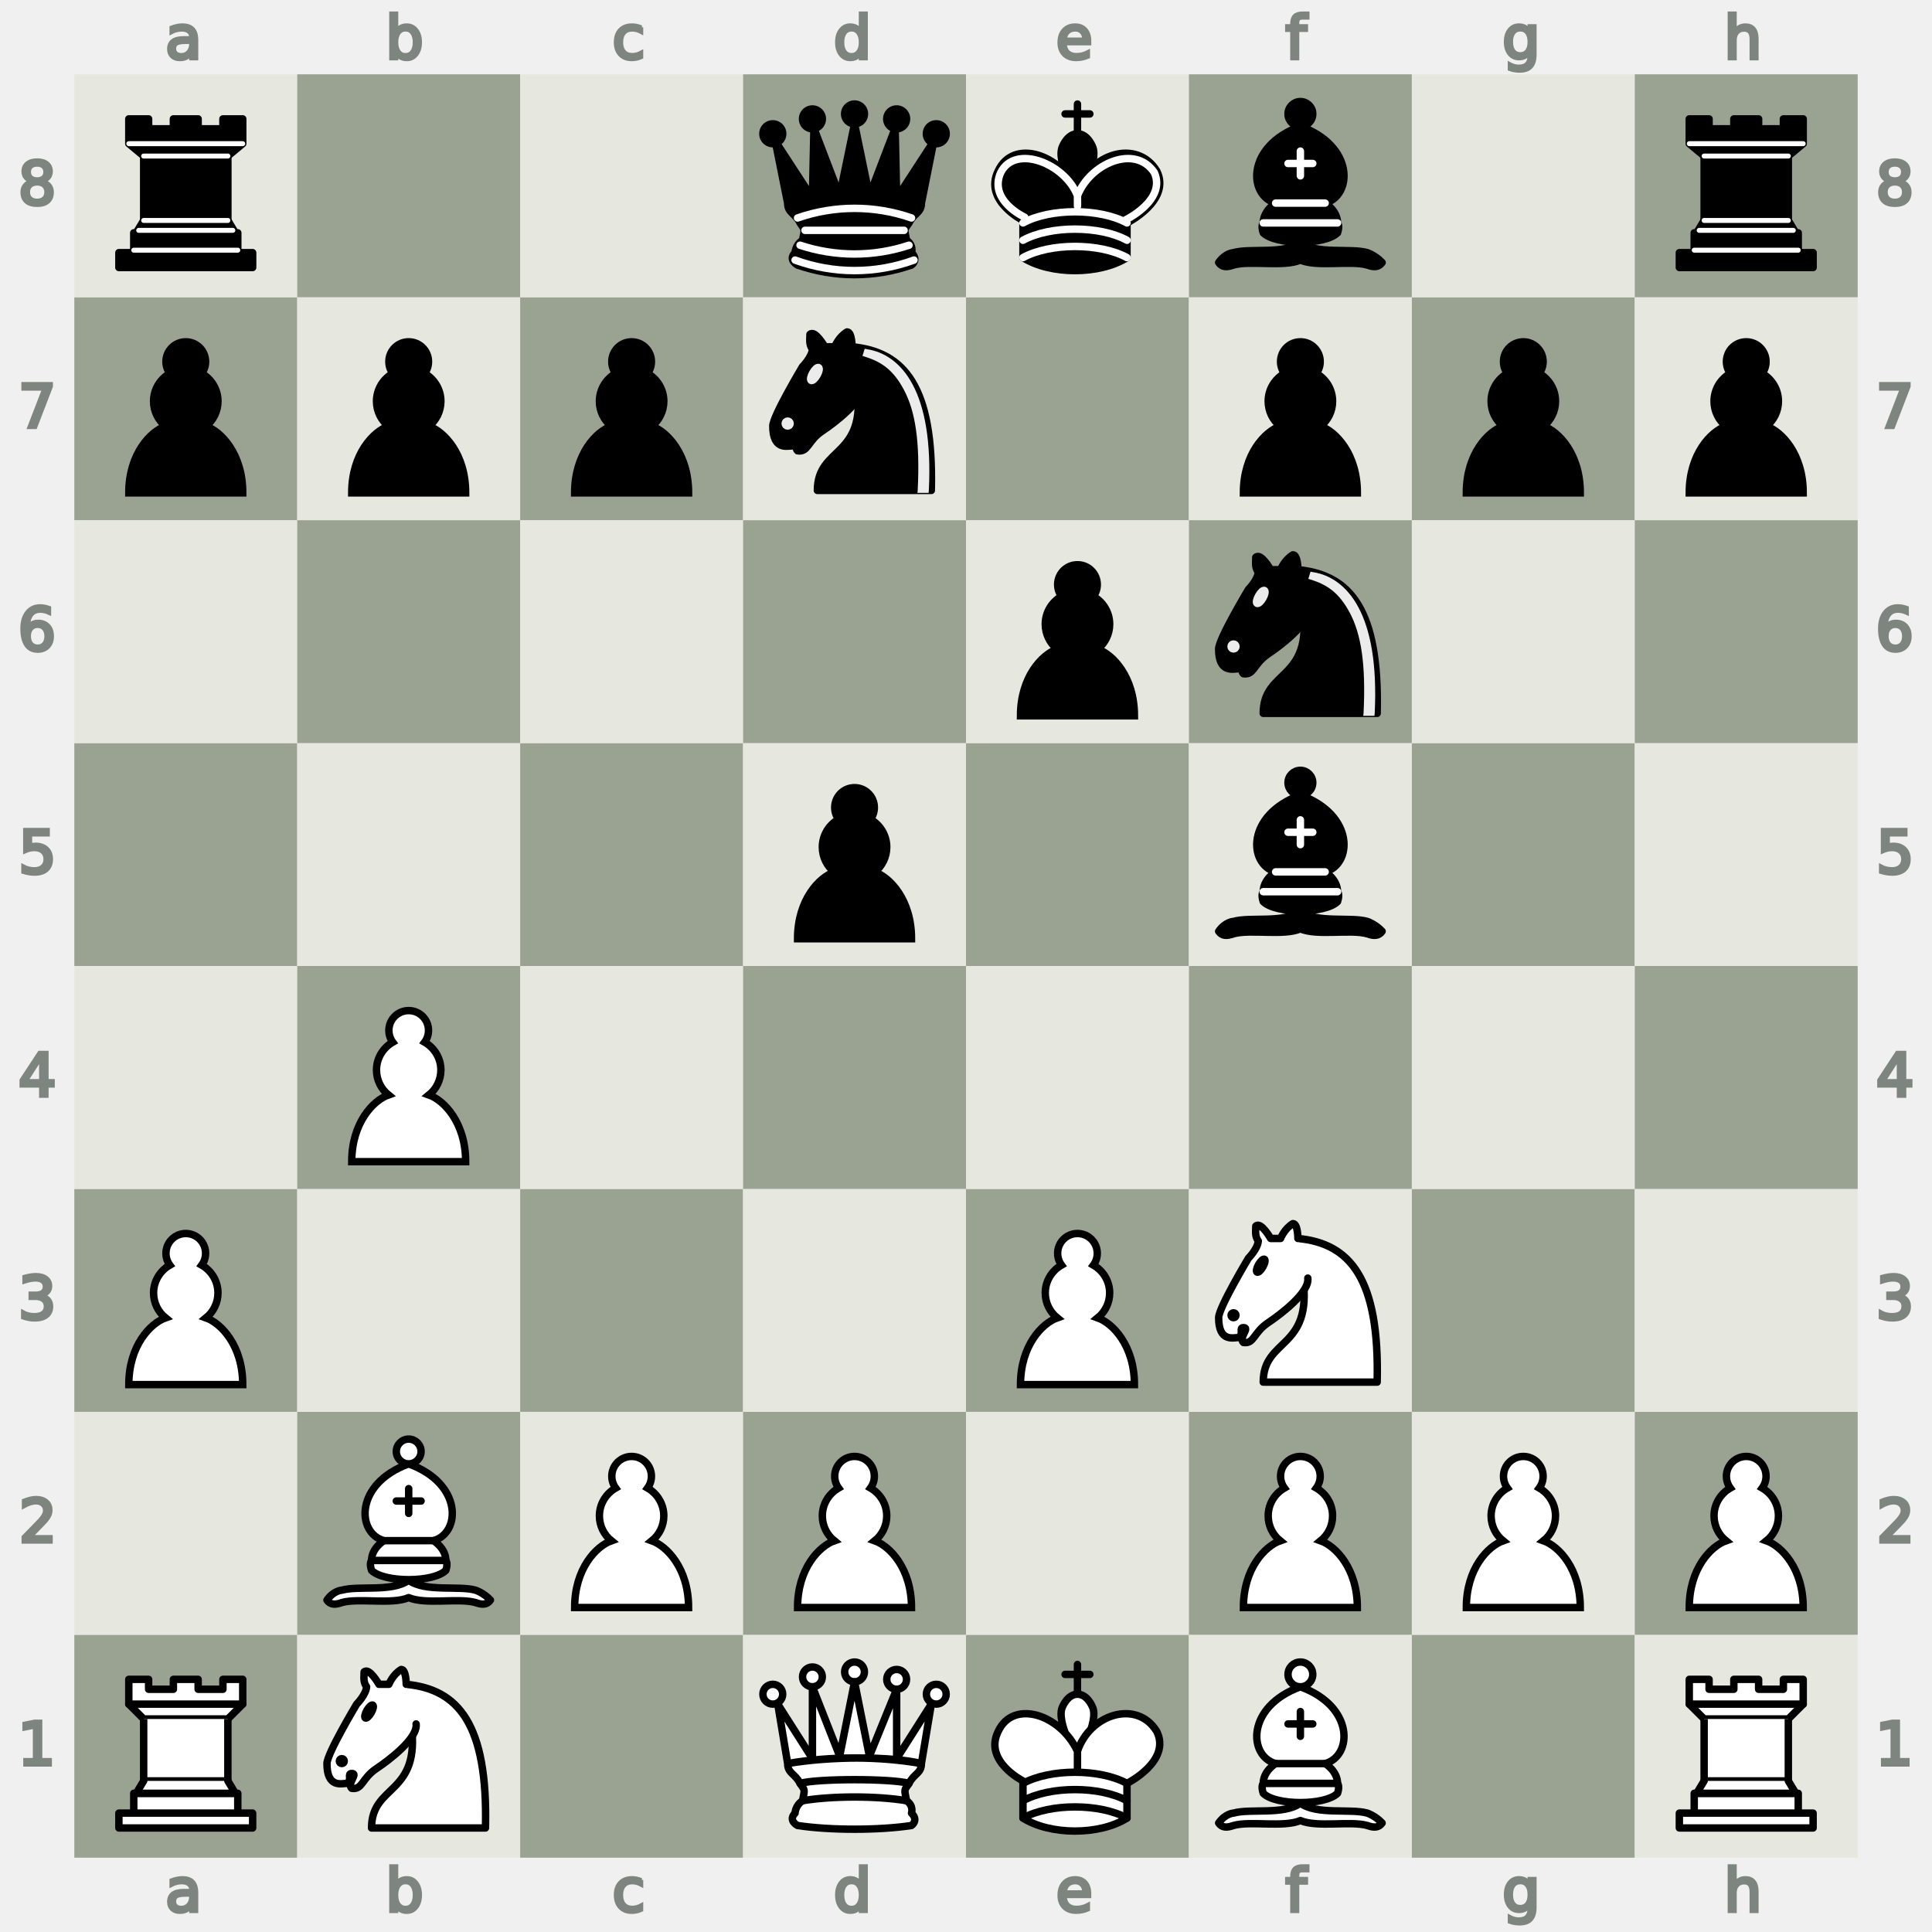
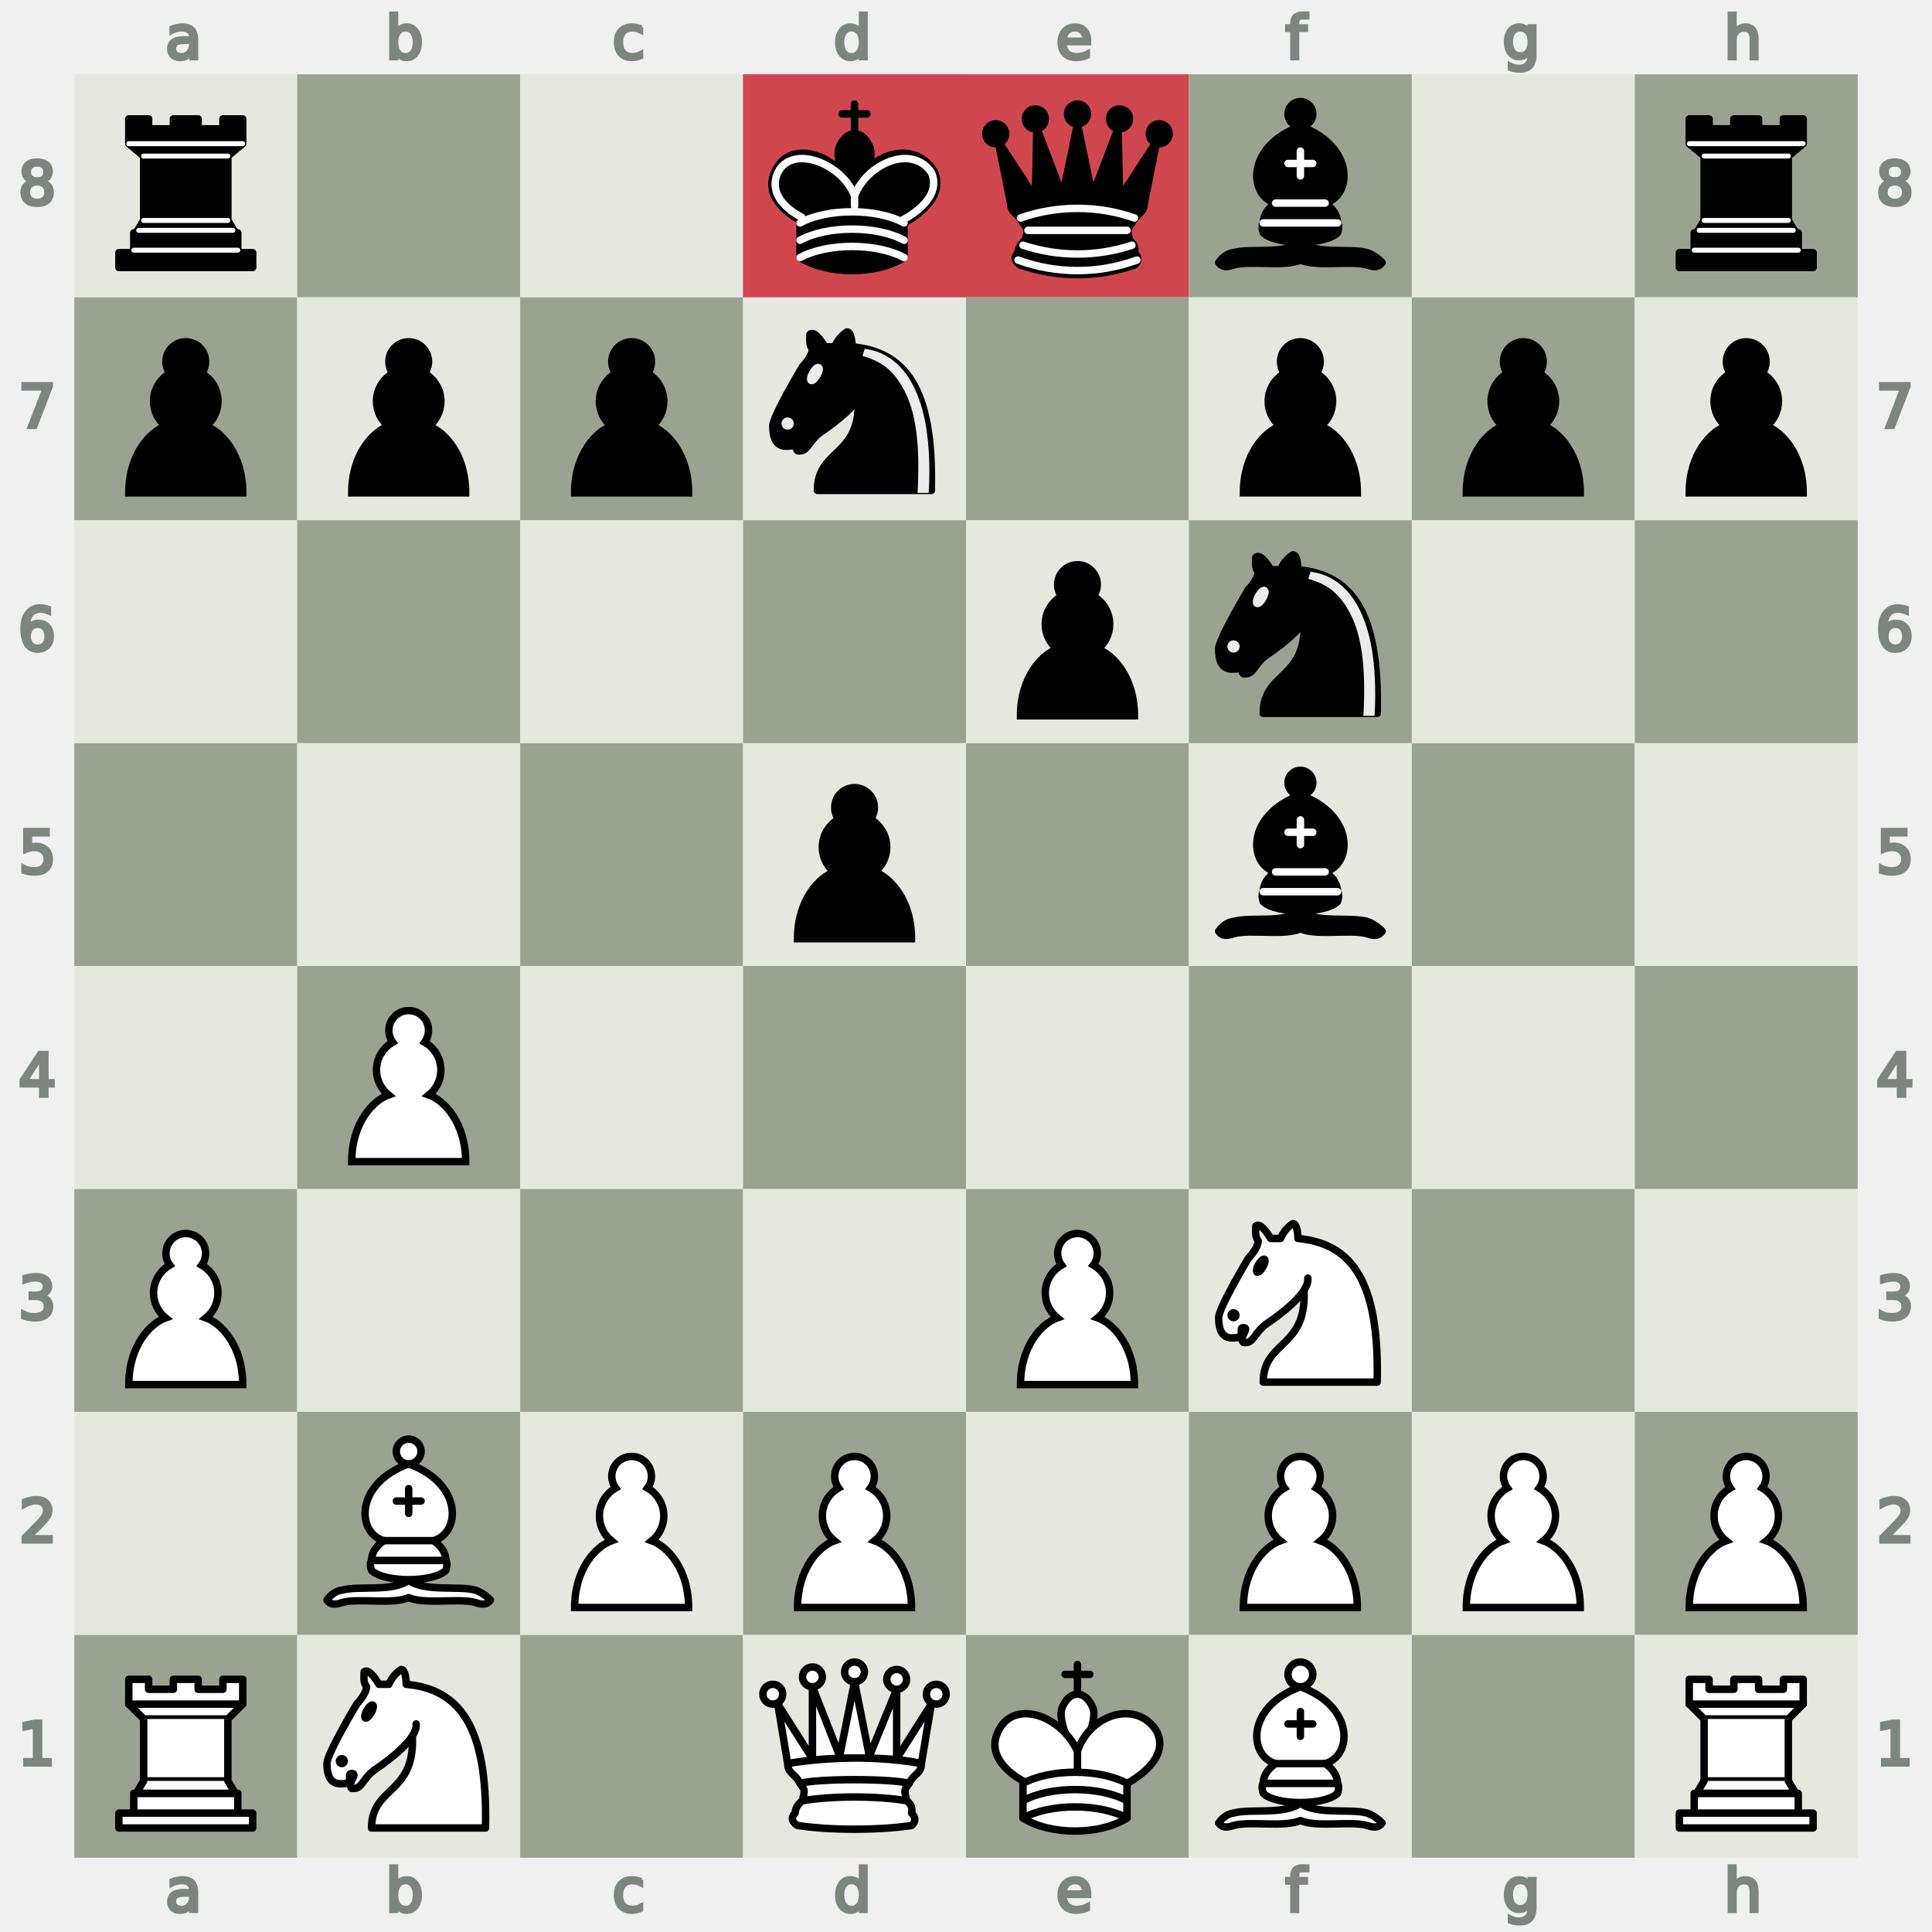
<svg xmlns="http://www.w3.org/2000/svg" xmlns:xlink="http://www.w3.org/1999/xlink" viewBox="0 0 390 390" width="360" height="360">
  <defs>
    <g id="white-pawn" class="white pawn">
      <path d="M22.5 9c-2.21 0-4 1.79-4 4 0 .89.29 1.71.78 2.38C17.33 16.5 16 18.59 16 21c0 2.03.94 3.84 2.41 5.03-3 1.06-7.41 5.55-7.41 13.47h23c0-7.92-4.41-12.41-7.41-13.47 1.47-1.19 2.41-3 2.41-5.03 0-2.41-1.33-4.5-3.28-5.62.49-.67.78-1.49.78-2.38 0-2.21-1.79-4-4-4z" fill="#fff" stroke="#000" stroke-width="1.5" stroke-linecap="round" />
    </g>
    <g id="white-knight" class="white knight" fill="none" fill-rule="evenodd" stroke="#000" stroke-width="1.5" stroke-linecap="round" stroke-linejoin="round">
      <path d="M 22,10 C 32.5,11 38.5,18 38,39 L 15,39 C 15,30 25,32.5 23,18" style="fill:#ffffff; stroke:#000000;" />
      <path d="M 24,18 C 24.38,20.91 18.45,25.37 16,27 C 13,29 13.18,31.34 11,31 C 9.958,30.06 12.41,27.96 11,28 C 10,28 11.19,29.23 10,30 C 9,30 5.997,31 6,26 C 6,24 12,14 12,14 C 12,14 13.89,12.1 14,10.5 C 13.27,9.506 13.5,8.5 13.5,7.5 C 14.5,6.5 16.5,10 16.5,10 L 18.5,10 C 18.5,10 19.28,8.008 21,7 C 22,7 22,10 22,10" style="fill:#ffffff; stroke:#000000;" />
      <path d="M 9.5 25.5 A 0.5 0.5 0 1 1 8.5,25.5 A 0.5 0.5 0 1 1 9.5 25.5 z" style="fill:#000000; stroke:#000000;" />
      <path d="M 15 15.5 A 0.5 1.5 0 1 1 14,15.5 A 0.5 1.5 0 1 1 15 15.5 z" transform="matrix(0.866,0.5,-0.5,0.866,9.693,-5.173)" style="fill:#000000; stroke:#000000;" />
    </g>
    <g id="white-bishop" class="white bishop" fill="none" fill-rule="evenodd" stroke="#000" stroke-width="1.5" stroke-linecap="round" stroke-linejoin="round">
      <g fill="#fff" stroke-linecap="butt">
        <path d="M9 36c3.39-.97 10.11.43 13.5-2 3.39 2.43 10.11 1.03 13.5 2 0 0 1.65.54 3 2-.68.97-1.65.99-3 .5-3.39-.97-10.11.46-13.5-1-3.39 1.46-10.11.03-13.5 1-1.354.49-2.323.47-3-.5 1.354-1.94 3-2 3-2zM15 32c2.5 2.5 12.5 2.5 15 0 .5-1.5 0-2 0-2 0-2.5-2.5-4-2.5-4 5.5-1.5 6-11.5-5-15.5-11 4-10.5 14-5 15.5 0 0-2.5 1.5-2.5 4 0 0-.5.5 0 2zM25 8a2.5 2.5 0 1 1-5 0 2.5 2.5 0 1 1 5 0z" />
      </g>
      <path d="M17.5 26h10M15 30h15m-7.5-14.5v5M20 18h5" stroke-linejoin="miter" />
    </g>
    <g id="white-rook" class="white rook" fill="#fff" fill-rule="evenodd" stroke="#000" stroke-width="1.5" stroke-linecap="round" stroke-linejoin="round">
      <path d="M9 39h27v-3H9v3zM12 36v-4h21v4H12zM11 14V9h4v2h5V9h5v2h5V9h4v5" stroke-linecap="butt" />
      <path d="M34 14l-3 3H14l-3-3" />
      <path d="M31 17v12.5H14V17" stroke-linecap="butt" stroke-linejoin="miter" />
      <path d="M31 29.5l1.5 2.5h-20l1.5-2.5" />
      <path d="M11 14h23" fill="none" stroke-linejoin="miter" />
    </g>
    <g id="white-queen" class="white queen" fill="#fff" fill-rule="evenodd" stroke="#000" stroke-width="1.5" stroke-linecap="round" stroke-linejoin="round">
      <path d="M8 12a2 2 0 1 1-4 0 2 2 0 1 1 4 0zM24.5 7.5a2 2 0 1 1-4 0 2 2 0 1 1 4 0zM41 12a2 2 0 1 1-4 0 2 2 0 1 1 4 0zM16 8.5a2 2 0 1 1-4 0 2 2 0 1 1 4 0zM33 9a2 2 0 1 1-4 0 2 2 0 1 1 4 0z" />
      <path d="M9 26c8.5-1.5 21-1.5 27 0l2-12-7 11V11l-5.5 13.5-3-15-3 15-5.5-14V25L7 14l2 12zM9 26c0 2 1.5 2 2.5 4 1 1.5 1 1 .5 3.5-1.5 1-1.5 2.5-1.5 2.5-1.5 1.5.5 2.5.5 2.5 6.5 1 16.5 1 23 0 0 0 1.5-1 0-2.5 0 0 .5-1.5-1-2.5-.5-2.5-.5-2 .5-3.5 1-2 2.5-2 2.5-4-8.5-1.5-18.5-1.5-27 0z" stroke-linecap="butt" />
      <path d="M11.5 30c3.5-1 18.5-1 22 0M12 33.5c6-1 15-1 21 0" fill="none" />
    </g>
    <g id="white-king" class="white king" fill="none" fill-rule="evenodd" stroke="#000" stroke-width="1.5" stroke-linecap="round" stroke-linejoin="round">
      <path d="M22.5 11.63V6M20 8h5" stroke-linejoin="miter" />
      <path d="M22.5 25s4.5-7.5 3-10.5c0 0-1-2.5-3-2.5s-3 2.5-3 2.5c-1.5 3 3 10.5 3 10.5" fill="#fff" stroke-linecap="butt" stroke-linejoin="miter" />
      <path d="M11.5 37c5.5 3.5 15.5 3.5 21 0v-7s9-4.5 6-10.5c-4-6.5-13.5-3.5-16 4V27v-3.5c-3.5-7.5-13-10.5-16-4-3 6 5 10 5 10V37z" fill="#fff" />
      <path d="M11.5 30c5.5-3 15.5-3 21 0m-21 3.5c5.5-3 15.5-3 21 0m-21 3.5c5.5-3 15.5-3 21 0" />
    </g>
    <g id="black-pawn" class="black pawn">
      <path d="M22.5 9c-2.21 0-4 1.79-4 4 0 .89.29 1.71.78 2.38C17.33 16.5 16 18.59 16 21c0 2.03.94 3.84 2.41 5.03-3 1.06-7.41 5.55-7.41 13.47h23c0-7.92-4.41-12.41-7.41-13.47 1.47-1.19 2.41-3 2.41-5.03 0-2.41-1.33-4.5-3.28-5.62.49-.67.78-1.49.78-2.38 0-2.21-1.79-4-4-4z" fill="#000" stroke="#000" stroke-width="1.5" stroke-linecap="round" />
    </g>
    <g id="black-knight" class="black knight" fill="none" fill-rule="evenodd" stroke="#000" stroke-width="1.5" stroke-linecap="round" stroke-linejoin="round">
      <path d="M 22,10 C 32.5,11 38.5,18 38,39 L 15,39 C 15,30 25,32.5 23,18" style="fill:#000000; stroke:#000000;" />
      <path d="M 24,18 C 24.38,20.91 18.45,25.37 16,27 C 13,29 13.18,31.34 11,31 C 9.958,30.06 12.41,27.96 11,28 C 10,28 11.19,29.23 10,30 C 9,30 5.997,31 6,26 C 6,24 12,14 12,14 C 12,14 13.89,12.1 14,10.5 C 13.27,9.506 13.5,8.5 13.5,7.5 C 14.5,6.5 16.5,10 16.5,10 L 18.5,10 C 18.5,10 19.28,8.008 21,7 C 22,7 22,10 22,10" style="fill:#000000; stroke:#000000;" />
      <path d="M 9.5 25.5 A 0.5 0.5 0 1 1 8.5,25.5 A 0.5 0.5 0 1 1 9.5 25.5 z" style="fill:#ececec; stroke:#ececec;" />
      <path d="M 15 15.5 A 0.5 1.5 0 1 1 14,15.5 A 0.5 1.5 0 1 1 15 15.5 z" transform="matrix(0.866,0.5,-0.5,0.866,9.693,-5.173)" style="fill:#ececec; stroke:#ececec;" />
      <path d="M 24.55,10.4 L 24.1,11.85 L 24.6,12 C 27.75,13 30.25,14.49 32.5,18.75 C 34.75,23.01 35.75,29.06 35.25,39 L 35.2,39.5 L 37.45,39.5 L 37.5,39 C 38,28.94 36.62,22.15 34.25,17.66 C 31.88,13.17 28.46,11.02 25.06,10.5 L 24.55,10.4 z " style="fill:#ececec; stroke:none;" />
    </g>
    <g id="black-bishop" class="black bishop" fill="none" fill-rule="evenodd" stroke="#000" stroke-width="1.5" stroke-linecap="round" stroke-linejoin="round">
      <path d="M9 36c3.39-.97 10.11.43 13.5-2 3.39 2.43 10.11 1.03 13.5 2 0 0 1.65.54 3 2-.68.97-1.65.99-3 .5-3.39-.97-10.11.46-13.5-1-3.39 1.46-10.11.03-13.5 1-1.354.49-2.323.47-3-.5 1.354-1.94 3-2 3-2zm6-4c2.5 2.5 12.5 2.5 15 0 .5-1.5 0-2 0-2 0-2.5-2.5-4-2.5-4 5.5-1.5 6-11.5-5-15.5-11 4-10.5 14-5 15.5 0 0-2.5 1.5-2.5 4 0 0-.5.5 0 2zM25 8a2.5 2.5 0 1 1-5 0 2.5 2.5 0 1 1 5 0z" fill="#000" stroke-linecap="butt" />
      <path d="M17.5 26h10M15 30h15m-7.5-14.5v5M20 18h5" stroke="#fff" stroke-linejoin="miter" />
    </g>
    <g id="black-rook" class="black rook" fill="#000" fill-rule="evenodd" stroke="#000" stroke-width="1.5" stroke-linecap="round" stroke-linejoin="round">
      <path d="M9 39h27v-3H9v3zM12.5 32l1.5-2.5h17l1.5 2.5h-20zM12 36v-4h21v4H12z" stroke-linecap="butt" />
      <path d="M14 29.5v-13h17v13H14z" stroke-linecap="butt" stroke-linejoin="miter" />
      <path d="M14 16.5L11 14h23l-3 2.5H14zM11 14V9h4v2h5V9h5v2h5V9h4v5H11z" stroke-linecap="butt" />
      <path d="M12 35.5h21M13 31.5h19M14 29.5h17M14 16.5h17M11 14h23" fill="none" stroke="#fff" stroke-width="1" stroke-linejoin="miter" />
    </g>
    <g id="black-queen" class="black queen" fill="#000" fill-rule="evenodd" stroke="#000" stroke-width="1.5" stroke-linecap="round" stroke-linejoin="round">
      <g fill="#000" stroke="none">
        <circle cx="6" cy="12" r="2.75" />
        <circle cx="14" cy="9" r="2.75" />
        <circle cx="22.5" cy="8" r="2.75" />
        <circle cx="31" cy="9" r="2.75" />
        <circle cx="39" cy="12" r="2.75" />
      </g>
      <path d="M9 26c8.5-1.5 21-1.5 27 0l2.5-12.5L31 25l-.3-14.1-5.2 13.6-3-14.5-3 14.5-5.2-13.6L14 25 6.5 13.5 9 26zM9 26c0 2 1.5 2 2.5 4 1 1.5 1 1 .5 3.5-1.5 1-1.5 2.5-1.5 2.5-1.5 1.5.5 2.5.5 2.5 6.5 1 16.5 1 23 0 0 0 1.5-1 0-2.5 0 0 .5-1.5-1-2.5-.5-2.5-.5-2 .5-3.5 1-2 2.5-2 2.5-4-8.5-1.5-18.5-1.5-27 0z" stroke-linecap="butt" />
      <path d="M11 38.5a35 35 1 0 0 23 0" fill="none" stroke-linecap="butt" />
      <path d="M11 29a35 35 1 0 1 23 0M12.5 31.5h20M11.5 34.5a35 35 1 0 0 22 0M10.5 37.5a35 35 1 0 0 24 0" fill="none" stroke="#fff" />
    </g>
    <g id="black-king" class="black king" fill="none" fill-rule="evenodd" stroke="#000" stroke-width="1.5" stroke-linecap="round" stroke-linejoin="round">
      <path d="M22.5 11.63V6" stroke-linejoin="miter" />
      <path d="M22.5 25s4.5-7.5 3-10.5c0 0-1-2.5-3-2.5s-3 2.5-3 2.5c-1.5 3 3 10.5 3 10.5" fill="#000" stroke-linecap="butt" stroke-linejoin="miter" />
      <path d="M11.5 37c5.5 3.5 15.5 3.5 21 0v-7s9-4.5 6-10.5c-4-6.5-13.5-3.5-16 4V27v-3.5c-3.5-7.5-13-10.5-16-4-3 6 5 10 5 10V37z" fill="#000" />
      <path d="M20 8h5" stroke-linejoin="miter" />
      <path d="M32 29.5s8.5-4 6.03-9.65C34.15 14 25 18 22.5 24.5l.01 2.1-.01-2.1C20 18 9.906 14 6.997 19.85c-2.497 5.65 4.853 9 4.853 9M11.5 30c5.5-3 15.5-3 21 0m-21 3.5c5.5-3 15.5-3 21 0m-21 3.5c5.5-3 15.5-3 21 0" stroke="#fff" />
    </g>
  </defs>
  <rect x="7.5" y="7.5" width="375" height="375" fill="none" stroke="none" stroke-width="15" />
  <g transform="translate(20, 1) scale(0.75, 0.75)" fill="#7d857e" stroke="#7d857e">
    <path d="M23.328 10.016q-1.742 0-2.414.398-.672.398-.672 1.36 0 .765.5 1.218.508.445 1.375.445 1.196 0 1.914-.843.727-.852.727-2.258v-.32zm2.867-.594v4.992h-1.437v-1.328q-.492.797-1.227 1.18-.734.375-1.797.375-1.343 0-2.14-.75-.79-.758-.79-2.024 0-1.476.985-2.226.992-.75 2.953-.75h2.016V8.75q0-.992-.656-1.531-.649-.547-1.829-.547-.75 0-1.46.18-.711.18-1.368.539V6.062q.79-.304 1.532-.453.742-.156 1.445-.156 1.898 0 2.836.984.937.985.937 2.985z" />
  </g>
  <g transform="translate(20, 375) scale(0.75, 0.75)" fill="#7d857e" stroke="#7d857e">
    <path d="M23.328 10.016q-1.742 0-2.414.398-.672.398-.672 1.36 0 .765.5 1.218.508.445 1.375.445 1.196 0 1.914-.843.727-.852.727-2.258v-.32zm2.867-.594v4.992h-1.437v-1.328q-.492.797-1.227 1.18-.734.375-1.797.375-1.343 0-2.14-.75-.79-.758-.79-2.024 0-1.476.985-2.226.992-.75 2.953-.75h2.016V8.75q0-.992-.656-1.531-.649-.547-1.829-.547-.75 0-1.46.18-.711.18-1.368.539V6.062q.79-.304 1.532-.453.742-.156 1.445-.156 1.898 0 2.836.984.937.985.937 2.985z" />
  </g>
  <g transform="translate(65, 1) scale(0.75, 0.75)" fill="#7d857e" stroke="#7d857e">
    <path d="M24.922 10.047q0-1.586-.656-2.485-.649-.906-1.79-.906-1.14 0-1.796.906-.649.899-.649 2.485 0 1.586.649 2.492.656.898 1.797.898 1.14 0 1.789-.898.656-.906.656-2.492zm-4.89-3.055q.452-.781 1.14-1.156.695-.383 1.656-.383 1.594 0 2.586 1.266 1 1.265 1 3.328 0 2.062-1 3.328-.992 1.266-2.586 1.266-.96 0-1.656-.375-.688-.383-1.14-1.164v1.312h-1.446V2.258h1.445z" />
  </g>
  <g transform="translate(65, 375) scale(0.75, 0.75)" fill="#7d857e" stroke="#7d857e">
    <path d="M24.922 10.047q0-1.586-.656-2.485-.649-.906-1.79-.906-1.14 0-1.796.906-.649.899-.649 2.485 0 1.586.649 2.492.656.898 1.797.898 1.14 0 1.789-.898.656-.906.656-2.492zm-4.89-3.055q.452-.781 1.14-1.156.695-.383 1.656-.383 1.594 0 2.586 1.266 1 1.265 1 3.328 0 2.062-1 3.328-.992 1.266-2.586 1.266-.96 0-1.656-.375-.688-.383-1.14-1.164v1.312h-1.446V2.258h1.445z" />
  </g>
  <g transform="translate(110, 1) scale(0.75, 0.75)" fill="#7d857e" stroke="#7d857e">
    <path d="M25.96 6v1.344q-.608-.336-1.226-.5-.609-.172-1.234-.172-1.398 0-2.172.89-.773.883-.773 2.485 0 1.601.773 2.492.774.883 2.172.883.625 0 1.234-.164.618-.172 1.227-.508v1.328q-.602.281-1.25.422-.64.14-1.367.14-1.977 0-3.14-1.242-1.165-1.242-1.165-3.351 0-2.14 1.172-3.367 1.18-1.227 3.227-1.227.664 0 1.296.14.633.134 1.227.407z" />
  </g>
  <g transform="translate(110, 375) scale(0.75, 0.75)" fill="#7d857e" stroke="#7d857e">
    <path d="M25.96 6v1.344q-.608-.336-1.226-.5-.609-.172-1.234-.172-1.398 0-2.172.89-.773.883-.773 2.485 0 1.601.773 2.492.774.883 2.172.883.625 0 1.234-.164.618-.172 1.227-.508v1.328q-.602.281-1.25.422-.64.14-1.367.14-1.977 0-3.14-1.242-1.165-1.242-1.165-3.351 0-2.14 1.172-3.367 1.18-1.227 3.227-1.227.664 0 1.296.14.633.134 1.227.407z" />
  </g>
  <g transform="translate(155, 1) scale(0.75, 0.75)" fill="#7d857e" stroke="#7d857e">
    <path d="M24.973 6.992V2.258h1.437v12.156h-1.437v-1.312q-.453.78-1.149 1.164-.687.375-1.656.375-1.586 0-2.586-1.266-.992-1.266-.992-3.328 0-2.063.992-3.328 1-1.266 2.586-1.266.969 0 1.656.383.696.375 1.149 1.156zm-4.899 3.055q0 1.586.649 2.492.656.898 1.797.898 1.14 0 1.796-.898.657-.906.657-2.492 0-1.586-.657-2.485-.656-.906-1.796-.906-1.141 0-1.797.906-.649.899-.649 2.485z" />
  </g>
  <g transform="translate(155, 375) scale(0.75, 0.75)" fill="#7d857e" stroke="#7d857e">
    <path d="M24.973 6.992V2.258h1.437v12.156h-1.437v-1.312q-.453.78-1.149 1.164-.687.375-1.656.375-1.586 0-2.586-1.266-.992-1.266-.992-3.328 0-2.063.992-3.328 1-1.266 2.586-1.266.969 0 1.656.383.696.375 1.149 1.156zm-4.899 3.055q0 1.586.649 2.492.656.898 1.797.898 1.14 0 1.796-.898.657-.906.657-2.492 0-1.586-.657-2.485-.656-.906-1.796-.906-1.141 0-1.797.906-.649.899-.649 2.485z" />
  </g>
  <g transform="translate(200, 1) scale(0.75, 0.75)" fill="#7d857e" stroke="#7d857e">
    <path d="M26.555 9.68v.703h-6.61q.094 1.484.89 2.265.806.774 2.235.774.828 0 1.602-.203.781-.203 1.547-.61v1.36q-.774.328-1.586.5-.813.172-1.649.172-2.093 0-3.32-1.22-1.219-1.218-1.219-3.296 0-2.148 1.157-3.406 1.164-1.266 3.132-1.266 1.766 0 2.79 1.14 1.03 1.134 1.03 3.087zm-1.438-.422q-.015-1.18-.664-1.883-.64-.703-1.703-.703-1.203 0-1.93.68-.718.68-.828 1.914z" />
  </g>
  <g transform="translate(200, 375) scale(0.75, 0.75)" fill="#7d857e" stroke="#7d857e">
    <path d="M26.555 9.68v.703h-6.61q.094 1.484.89 2.265.806.774 2.235.774.828 0 1.602-.203.781-.203 1.547-.61v1.36q-.774.328-1.586.5-.813.172-1.649.172-2.093 0-3.32-1.22-1.219-1.218-1.219-3.296 0-2.148 1.157-3.406 1.164-1.266 3.132-1.266 1.766 0 2.79 1.14 1.03 1.134 1.03 3.087zm-1.438-.422q-.015-1.18-.664-1.883-.64-.703-1.703-.703-1.203 0-1.93.68-.718.68-.828 1.914z" />
  </g>
  <g transform="translate(245, 1) scale(0.75, 0.75)" fill="#7d857e" stroke="#7d857e">
    <path d="M25.285 2.258v1.195H23.91q-.773 0-1.078.313-.297.312-.297 1.125v.773h2.367v1.117h-2.367v7.633H21.09V6.781h-1.375V5.664h1.375v-.61q0-1.46.68-2.124.68-.672 2.156-.672z" />
  </g>
  <g transform="translate(245, 375) scale(0.75, 0.75)" fill="#7d857e" stroke="#7d857e">
    <path d="M25.285 2.258v1.195H23.91q-.773 0-1.078.313-.297.312-.297 1.125v.773h2.367v1.117h-2.367v7.633H21.09V6.781h-1.375V5.664h1.375v-.61q0-1.46.68-2.124.68-.672 2.156-.672z" />
  </g>
  <g transform="translate(290, 1) scale(0.75, 0.75)" fill="#7d857e" stroke="#7d857e">
    <path d="M24.973 9.937q0-1.562-.649-2.421-.64-.86-1.804-.86-1.157 0-1.805.86-.64.859-.64 2.421 0 1.555.64 2.415.648.859 1.805.859 1.164 0 1.804-.86.649-.859.649-2.414zm1.437 3.391q0 2.234-.992 3.32-.992 1.094-3.04 1.094-.757 0-1.429-.117-.672-.11-1.304-.344v-1.398q.632.344 1.25.508.617.164 1.257.164 1.414 0 2.118-.743.703-.734.703-2.226v-.711q-.446.773-1.141 1.156-.695.383-1.664.383-1.61 0-2.594-1.227-.984-1.226-.984-3.25 0-2.03.984-3.257.985-1.227 2.594-1.227.969 0 1.664.383t1.14 1.156V5.664h1.438z" />
  </g>
  <g transform="translate(290, 375) scale(0.75, 0.75)" fill="#7d857e" stroke="#7d857e">
    <path d="M24.973 9.937q0-1.562-.649-2.421-.64-.86-1.804-.86-1.157 0-1.805.86-.64.859-.64 2.421 0 1.555.64 2.415.648.859 1.805.859 1.164 0 1.804-.86.649-.859.649-2.414zm1.437 3.391q0 2.234-.992 3.32-.992 1.094-3.04 1.094-.757 0-1.429-.117-.672-.11-1.304-.344v-1.398q.632.344 1.25.508.617.164 1.257.164 1.414 0 2.118-.743.703-.734.703-2.226v-.711q-.446.773-1.141 1.156-.695.383-1.664.383-1.61 0-2.594-1.227-.984-1.226-.984-3.25 0-2.03.984-3.257.985-1.227 2.594-1.227.969 0 1.664.383t1.14 1.156V5.664h1.438z" />
  </g>
  <g transform="translate(335, 1) scale(0.75, 0.75)" fill="#7d857e" stroke="#7d857e">
    <path d="M26.164 9.133v5.281h-1.437V9.18q0-1.243-.485-1.86-.484-.617-1.453-.617-1.164 0-1.836.742-.672.742-.672 2.024v4.945h-1.445V2.258h1.445v4.765q.516-.789 1.211-1.18.703-.39 1.617-.39 1.508 0 2.282.938.773.93.773 2.742z" />
  </g>
  <g transform="translate(335, 375) scale(0.75, 0.75)" fill="#7d857e" stroke="#7d857e">
    <path d="M26.164 9.133v5.281h-1.437V9.18q0-1.243-.485-1.86-.484-.617-1.453-.617-1.164 0-1.836.742-.672.742-.672 2.024v4.945h-1.445V2.258h1.445v4.765q.516-.789 1.211-1.18.703-.39 1.617-.39 1.508 0 2.282.938.773.93.773 2.742z" />
  </g>
  <g transform="translate(0, 335) scale(0.75, 0.75)" fill="#7d857e" stroke="#7d857e">
    <path d="M6.754 26.996h2.578v-8.898l-2.805.562v-1.437l2.79-.563h1.578v10.336h2.578v1.328h-6.72z" />
  </g>
  <g transform="translate(375, 335) scale(0.75, 0.75)" fill="#7d857e" stroke="#7d857e">
    <path d="M6.754 26.996h2.578v-8.898l-2.805.562v-1.437l2.79-.563h1.578v10.336h2.578v1.328h-6.72z" />
  </g>
  <g transform="translate(0, 290) scale(0.75, 0.75)" fill="#7d857e" stroke="#7d857e">
    <path d="M8.195 26.996h5.508v1.328H6.297v-1.328q.898-.93 2.445-2.492 1.555-1.57 1.953-2.024.758-.851 1.055-1.437.305-.594.305-1.164 0-.93-.657-1.516-.648-.586-1.695-.586-.742 0-1.57.258-.82.258-1.758.781v-1.593q.953-.383 1.781-.578.828-.196 1.516-.196 1.812 0 2.89.906 1.079.907 1.079 2.422 0 .72-.274 1.368-.265.64-.976 1.515-.196.227-1.243 1.313-1.046 1.078-2.953 3.023z" />
  </g>
  <g transform="translate(375, 290) scale(0.75, 0.75)" fill="#7d857e" stroke="#7d857e">
    <path d="M8.195 26.996h5.508v1.328H6.297v-1.328q.898-.93 2.445-2.492 1.555-1.57 1.953-2.024.758-.851 1.055-1.437.305-.594.305-1.164 0-.93-.657-1.516-.648-.586-1.695-.586-.742 0-1.57.258-.82.258-1.758.781v-1.593q.953-.383 1.781-.578.828-.196 1.516-.196 1.812 0 2.89.906 1.079.907 1.079 2.422 0 .72-.274 1.368-.265.64-.976 1.515-.196.227-1.243 1.313-1.046 1.078-2.953 3.023z" />
  </g>
  <g transform="translate(0, 245) scale(0.75, 0.75)" fill="#7d857e" stroke="#7d857e">
    <path d="M11.434 22.035q1.132.242 1.765 1.008.64.766.64 1.89 0 1.727-1.187 2.672-1.187.946-3.375.946-.734 0-1.515-.149-.774-.14-1.602-.43V26.45q.656.383 1.438.578.78.196 1.632.196 1.485 0 2.258-.586.782-.586.782-1.703 0-1.032-.727-1.61-.719-.586-2.008-.586h-1.36v-1.297h1.423q1.164 0 1.78-.46.618-.47.618-1.344 0-.899-.64-1.375-.633-.485-1.82-.485-.65 0-1.391.141-.743.14-1.633.437V16.95q.898-.25 1.68-.375.788-.125 1.484-.125 1.797 0 2.844.82 1.046.813 1.046 2.204 0 .968-.554 1.64-.555.664-1.578.922z" />
  </g>
  <g transform="translate(375, 245) scale(0.75, 0.75)" fill="#7d857e" stroke="#7d857e">
    <path d="M11.434 22.035q1.132.242 1.765 1.008.64.766.64 1.89 0 1.727-1.187 2.672-1.187.946-3.375.946-.734 0-1.515-.149-.774-.14-1.602-.43V26.45q.656.383 1.438.578.78.196 1.632.196 1.485 0 2.258-.586.782-.586.782-1.703 0-1.032-.727-1.61-.719-.586-2.008-.586h-1.36v-1.297h1.423q1.164 0 1.78-.46.618-.47.618-1.344 0-.899-.64-1.375-.633-.485-1.82-.485-.65 0-1.391.141-.743.14-1.633.437V16.95q.898-.25 1.68-.375.788-.125 1.484-.125 1.797 0 2.844.82 1.046.813 1.046 2.204 0 .968-.554 1.64-.555.664-1.578.922z" />
  </g>
  <g transform="translate(0, 200) scale(0.75, 0.75)" fill="#7d857e" stroke="#7d857e">
    <path d="M11.016 18.035L7.03 24.262h3.985zm-.414-1.375h1.984v7.602h1.664v1.312h-1.664v2.75h-1.57v-2.75H5.75v-1.523z" />
  </g>
  <g transform="translate(375, 200) scale(0.75, 0.75)" fill="#7d857e" stroke="#7d857e">
    <path d="M11.016 18.035L7.03 24.262h3.985zm-.414-1.375h1.984v7.602h1.664v1.312h-1.664v2.75h-1.57v-2.75H5.75v-1.523z" />
  </g>
  <g transform="translate(0, 155) scale(0.75, 0.75)" fill="#7d857e" stroke="#7d857e">
    <path d="M6.719 16.66h6.195v1.328h-4.75v2.86q.344-.118.688-.172.343-.063.687-.063 1.953 0 3.094 1.07 1.14 1.07 1.14 2.899 0 1.883-1.171 2.93-1.172 1.039-3.305 1.039-.735 0-1.5-.125-.758-.125-1.57-.375v-1.586q.703.383 1.453.57.75.188 1.586.188 1.351 0 2.14-.711.79-.711.79-1.93 0-1.219-.79-1.93-.789-.71-2.14-.71-.633 0-1.266.14-.625.14-1.281.438z" />
  </g>
  <g transform="translate(375, 155) scale(0.75, 0.75)" fill="#7d857e" stroke="#7d857e">
    <path d="M6.719 16.66h6.195v1.328h-4.75v2.86q.344-.118.688-.172.343-.063.687-.063 1.953 0 3.094 1.07 1.14 1.07 1.14 2.899 0 1.883-1.171 2.93-1.172 1.039-3.305 1.039-.735 0-1.5-.125-.758-.125-1.57-.375v-1.586q.703.383 1.453.57.75.188 1.586.188 1.351 0 2.14-.711.79-.711.79-1.93 0-1.219-.79-1.93-.789-.71-2.14-.71-.633 0-1.266.14-.625.14-1.281.438z" />
  </g>
  <g transform="translate(0, 110) scale(0.75, 0.75)" fill="#7d857e" stroke="#7d857e">
    <path d="M10.137 21.863q-1.063 0-1.688.727-.617.726-.617 1.992 0 1.258.617 1.992.625.727 1.688.727 1.062 0 1.68-.727.624-.734.624-1.992 0-1.266-.625-1.992-.617-.727-1.68-.727zm3.133-4.945v1.437q-.594-.28-1.204-.43-.601-.148-1.195-.148-1.562 0-2.39 1.055-.82 1.055-.938 3.188.46-.68 1.156-1.04.696-.367 1.531-.367 1.758 0 2.774 1.07 1.023 1.063 1.023 2.899 0 1.797-1.062 2.883-1.063 1.086-2.828 1.086-2.024 0-3.094-1.547-1.07-1.555-1.07-4.5 0-2.766 1.312-4.406 1.313-1.649 3.524-1.649.593 0 1.195.117.61.118 1.266.352z" />
  </g>
  <g transform="translate(375, 110) scale(0.75, 0.75)" fill="#7d857e" stroke="#7d857e">
    <path d="M10.137 21.863q-1.063 0-1.688.727-.617.726-.617 1.992 0 1.258.617 1.992.625.727 1.688.727 1.062 0 1.68-.727.624-.734.624-1.992 0-1.266-.625-1.992-.617-.727-1.68-.727zm3.133-4.945v1.437q-.594-.28-1.204-.43-.601-.148-1.195-.148-1.562 0-2.39 1.055-.82 1.055-.938 3.188.46-.68 1.156-1.04.696-.367 1.531-.367 1.758 0 2.774 1.07 1.023 1.063 1.023 2.899 0 1.797-1.062 2.883-1.063 1.086-2.828 1.086-2.024 0-3.094-1.547-1.07-1.555-1.07-4.5 0-2.766 1.312-4.406 1.313-1.649 3.524-1.649.593 0 1.195.117.61.118 1.266.352z" />
  </g>
  <g transform="translate(0, 65) scale(0.75, 0.75)" fill="#7d857e" stroke="#7d857e">
    <path d="M6.25 16.66h7.5v.672L9.516 28.324H7.867l3.985-10.336H6.25z" />
  </g>
  <g transform="translate(375, 65) scale(0.75, 0.75)" fill="#7d857e" stroke="#7d857e">
    <path d="M6.25 16.66h7.5v.672L9.516 28.324H7.867l3.985-10.336H6.25z" />
  </g>
  <g transform="translate(0, 20) scale(0.75, 0.75)" fill="#7d857e" stroke="#7d857e">
    <path d="M10 22.785q-1.125 0-1.773.602-.641.601-.641 1.656t.64 1.656q.649.602 1.774.602t1.773-.602q.649-.61.649-1.656 0-1.055-.649-1.656-.64-.602-1.773-.602zm-1.578-.672q-1.016-.25-1.586-.945-.563-.695-.563-1.695 0-1.399.993-2.211 1-.813 2.734-.813 1.742 0 2.734.813.993.812.993 2.21 0 1-.57 1.696-.563.695-1.571.945 1.14.266 1.773 1.04.641.773.641 1.89 0 1.695-1.04 2.602-1.03.906-2.96.906t-2.969-.906Q6 26.738 6 25.043q0-1.117.64-1.89.641-.774 1.782-1.04zm-.578-2.492q0 .906.562 1.414.57.508 1.594.508 1.016 0 1.586-.508.578-.508.578-1.414 0-.906-.578-1.414-.57-.508-1.586-.508-1.023 0-1.594.508-.562.508-.562 1.414z" />
  </g>
  <g transform="translate(375, 20) scale(0.75, 0.75)" fill="#7d857e" stroke="#7d857e">
    <path d="M10 22.785q-1.125 0-1.773.602-.641.601-.641 1.656t.64 1.656q.649.602 1.774.602t1.773-.602q.649-.61.649-1.656 0-1.055-.649-1.656-.64-.602-1.773-.602zm-1.578-.672q-1.016-.25-1.586-.945-.563-.695-.563-1.695 0-1.399.993-2.211 1-.813 2.734-.813 1.742 0 2.734.813.993.812.993 2.21 0 1-.57 1.696-.563.695-1.571.945 1.14.266 1.773 1.04.641.773.641 1.89 0 1.695-1.04 2.602-1.03.906-2.96.906t-2.969-.906Q6 26.738 6 25.043q0-1.117.64-1.89.641-.774 1.782-1.04zm-.578-2.492q0 .906.562 1.414.57.508 1.594.508 1.016 0 1.586-.508.578-.508.578-1.414 0-.906-.578-1.414-.57-.508-1.586-.508-1.023 0-1.594.508-.562.508-.562 1.414z" />
  </g>
  <rect x="15" y="330" width="45" height="45" class="square dark a1" stroke="none" fill="#9aa392" />
  <rect x="60" y="330" width="45" height="45" class="square light b1" stroke="none" fill="#e6e8df" />
  <rect x="105" y="330" width="45" height="45" class="square dark c1" stroke="none" fill="#9aa392" />
  <rect x="150" y="330" width="45" height="45" class="square light d1" stroke="none" fill="#e6e8df" />
  <rect x="195" y="330" width="45" height="45" class="square dark e1" stroke="none" fill="#9aa392" />
  <rect x="240" y="330" width="45" height="45" class="square light f1" stroke="none" fill="#e6e8df" />
  <rect x="285" y="330" width="45" height="45" class="square dark g1" stroke="none" fill="#9aa392" />
  <rect x="330" y="330" width="45" height="45" class="square light h1" stroke="none" fill="#e6e8df" />
  <rect x="15" y="285" width="45" height="45" class="square light a2" stroke="none" fill="#e6e8df" />
  <rect x="60" y="285" width="45" height="45" class="square dark b2" stroke="none" fill="#9aa392" />
  <rect x="105" y="285" width="45" height="45" class="square light c2" stroke="none" fill="#e6e8df" />
  <rect x="150" y="285" width="45" height="45" class="square dark d2" stroke="none" fill="#9aa392" />
  <rect x="195" y="285" width="45" height="45" class="square light e2" stroke="none" fill="#e6e8df" />
  <rect x="240" y="285" width="45" height="45" class="square dark f2" stroke="none" fill="#9aa392" />
  <rect x="285" y="285" width="45" height="45" class="square light g2" stroke="none" fill="#e6e8df" />
  <rect x="330" y="285" width="45" height="45" class="square dark h2" stroke="none" fill="#9aa392" />
  <rect x="15" y="240" width="45" height="45" class="square dark a3" stroke="none" fill="#9aa392" />
  <rect x="60" y="240" width="45" height="45" class="square light b3" stroke="none" fill="#e6e8df" />
  <rect x="105" y="240" width="45" height="45" class="square dark c3" stroke="none" fill="#9aa392" />
  <rect x="150" y="240" width="45" height="45" class="square light d3" stroke="none" fill="#e6e8df" />
  <rect x="195" y="240" width="45" height="45" class="square dark e3" stroke="none" fill="#9aa392" />
  <rect x="240" y="240" width="45" height="45" class="square light f3" stroke="none" fill="#e6e8df" />
  <rect x="285" y="240" width="45" height="45" class="square dark g3" stroke="none" fill="#9aa392" />
  <rect x="330" y="240" width="45" height="45" class="square light h3" stroke="none" fill="#e6e8df" />
  <rect x="15" y="195" width="45" height="45" class="square light a4" stroke="none" fill="#e6e8df" />
  <rect x="60" y="195" width="45" height="45" class="square dark b4" stroke="none" fill="#9aa392" />
  <rect x="105" y="195" width="45" height="45" class="square light c4" stroke="none" fill="#e6e8df" />
  <rect x="150" y="195" width="45" height="45" class="square dark d4" stroke="none" fill="#9aa392" />
  <rect x="195" y="195" width="45" height="45" class="square light e4" stroke="none" fill="#e6e8df" />
  <rect x="240" y="195" width="45" height="45" class="square dark f4" stroke="none" fill="#9aa392" />
  <rect x="285" y="195" width="45" height="45" class="square light g4" stroke="none" fill="#e6e8df" />
  <rect x="330" y="195" width="45" height="45" class="square dark h4" stroke="none" fill="#9aa392" />
  <rect x="15" y="150" width="45" height="45" class="square dark a5" stroke="none" fill="#9aa392" />
  <rect x="60" y="150" width="45" height="45" class="square light b5" stroke="none" fill="#e6e8df" />
  <rect x="105" y="150" width="45" height="45" class="square dark c5" stroke="none" fill="#9aa392" />
  <rect x="150" y="150" width="45" height="45" class="square light d5" stroke="none" fill="#e6e8df" />
  <rect x="195" y="150" width="45" height="45" class="square dark e5" stroke="none" fill="#9aa392" />
  <rect x="240" y="150" width="45" height="45" class="square light f5" stroke="none" fill="#e6e8df" />
  <rect x="285" y="150" width="45" height="45" class="square dark g5" stroke="none" fill="#9aa392" />
  <rect x="330" y="150" width="45" height="45" class="square light h5" stroke="none" fill="#e6e8df" />
  <rect x="15" y="105" width="45" height="45" class="square light a6" stroke="none" fill="#e6e8df" />
  <rect x="60" y="105" width="45" height="45" class="square dark b6" stroke="none" fill="#9aa392" />
  <rect x="105" y="105" width="45" height="45" class="square light c6" stroke="none" fill="#e6e8df" />
  <rect x="150" y="105" width="45" height="45" class="square dark d6" stroke="none" fill="#9aa392" />
  <rect x="195" y="105" width="45" height="45" class="square light e6" stroke="none" fill="#e6e8df" />
  <rect x="240" y="105" width="45" height="45" class="square dark f6" stroke="none" fill="#9aa392" />
  <rect x="285" y="105" width="45" height="45" class="square light g6" stroke="none" fill="#e6e8df" />
  <rect x="330" y="105" width="45" height="45" class="square dark h6" stroke="none" fill="#9aa392" />
  <rect x="15" y="60" width="45" height="45" class="square dark a7" stroke="none" fill="#9aa392" />
  <rect x="60" y="60" width="45" height="45" class="square light b7" stroke="none" fill="#e6e8df" />
  <rect x="105" y="60" width="45" height="45" class="square dark c7" stroke="none" fill="#9aa392" />
  <rect x="150" y="60" width="45" height="45" class="square light d7" stroke="none" fill="#e6e8df" />
  <rect x="195" y="60" width="45" height="45" class="square dark e7" stroke="none" fill="#9aa392" />
  <rect x="240" y="60" width="45" height="45" class="square light f7" stroke="none" fill="#e6e8df" />
  <rect x="285" y="60" width="45" height="45" class="square dark g7" stroke="none" fill="#9aa392" />
  <rect x="330" y="60" width="45" height="45" class="square light h7" stroke="none" fill="#e6e8df" />
  <rect x="15" y="15" width="45" height="45" class="square light a8" stroke="none" fill="#e6e8df" />
  <rect x="60" y="15" width="45" height="45" class="square dark b8" stroke="none" fill="#9aa392" />
  <rect x="105" y="15" width="45" height="45" class="square light c8" stroke="none" fill="#e6e8df" />
  <rect x="150" y="15" width="45" height="45" class="square dark d8" stroke="none" fill="#9aa392" />
+   <rect x="150" y="15" width="45" height="45" stroke="none" fill="#d0464f" />
  <rect x="195" y="15" width="45" height="45" class="square light e8" stroke="none" fill="#e6e8df" />
+   <rect x="195" y="15" width="45" height="45" stroke="none" fill="#d0464f" />
  <rect x="240" y="15" width="45" height="45" class="square dark f8" stroke="none" fill="#9aa392" />
  <rect x="285" y="15" width="45" height="45" class="square light g8" stroke="none" fill="#e6e8df" />
  <rect x="330" y="15" width="45" height="45" class="square dark h8" stroke="none" fill="#9aa392" />
  <use href="#white-rook" xlink:href="#white-rook" transform="translate(15, 330)" />
  <use href="#white-knight" xlink:href="#white-knight" transform="translate(60, 330)" />
  <use href="#white-queen" xlink:href="#white-queen" transform="translate(150, 330)" />
  <use href="#white-king" xlink:href="#white-king" transform="translate(195, 330)" />
  <use href="#white-bishop" xlink:href="#white-bishop" transform="translate(240, 330)" />
  <use href="#white-rook" xlink:href="#white-rook" transform="translate(330, 330)" />
  <use href="#white-bishop" xlink:href="#white-bishop" transform="translate(60, 285)" />
  <use href="#white-pawn" xlink:href="#white-pawn" transform="translate(105, 285)" />
  <use href="#white-pawn" xlink:href="#white-pawn" transform="translate(150, 285)" />
  <use href="#white-pawn" xlink:href="#white-pawn" transform="translate(240, 285)" />
  <use href="#white-pawn" xlink:href="#white-pawn" transform="translate(285, 285)" />
  <use href="#white-pawn" xlink:href="#white-pawn" transform="translate(330, 285)" />
  <use href="#white-pawn" xlink:href="#white-pawn" transform="translate(15, 240)" />
  <use href="#white-pawn" xlink:href="#white-pawn" transform="translate(195, 240)" />
  <use href="#white-knight" xlink:href="#white-knight" transform="translate(240, 240)" />
  <use href="#white-pawn" xlink:href="#white-pawn" transform="translate(60, 195)" />
  <use href="#black-pawn" xlink:href="#black-pawn" transform="translate(150, 150)" />
  <use href="#black-bishop" xlink:href="#black-bishop" transform="translate(240, 150)" />
  <use href="#black-pawn" xlink:href="#black-pawn" transform="translate(195, 105)" />
  <use href="#black-knight" xlink:href="#black-knight" transform="translate(240, 105)" />
  <use href="#black-pawn" xlink:href="#black-pawn" transform="translate(15, 60)" />
  <use href="#black-pawn" xlink:href="#black-pawn" transform="translate(60, 60)" />
  <use href="#black-pawn" xlink:href="#black-pawn" transform="translate(105, 60)" />
  <use href="#black-knight" xlink:href="#black-knight" transform="translate(150, 60)" />
  <use href="#black-pawn" xlink:href="#black-pawn" transform="translate(240, 60)" />
  <use href="#black-pawn" xlink:href="#black-pawn" transform="translate(285, 60)" />
  <use href="#black-pawn" xlink:href="#black-pawn" transform="translate(330, 60)" />
  <use href="#black-rook" xlink:href="#black-rook" transform="translate(15, 15)" />
-   <use href="#black-queen" xlink:href="#black-queen" transform="translate(150, 15)" />
-   <use href="#black-king" xlink:href="#black-king" transform="translate(195, 15)" />
+   <use href="#black-king" xlink:href="#black-king" transform="translate(150, 15)" />
+   <use href="#black-queen" xlink:href="#black-queen" transform="translate(195, 15)" />
  <use href="#black-bishop" xlink:href="#black-bishop" transform="translate(240, 15)" />
  <use href="#black-rook" xlink:href="#black-rook" transform="translate(330, 15)" />
</svg>
